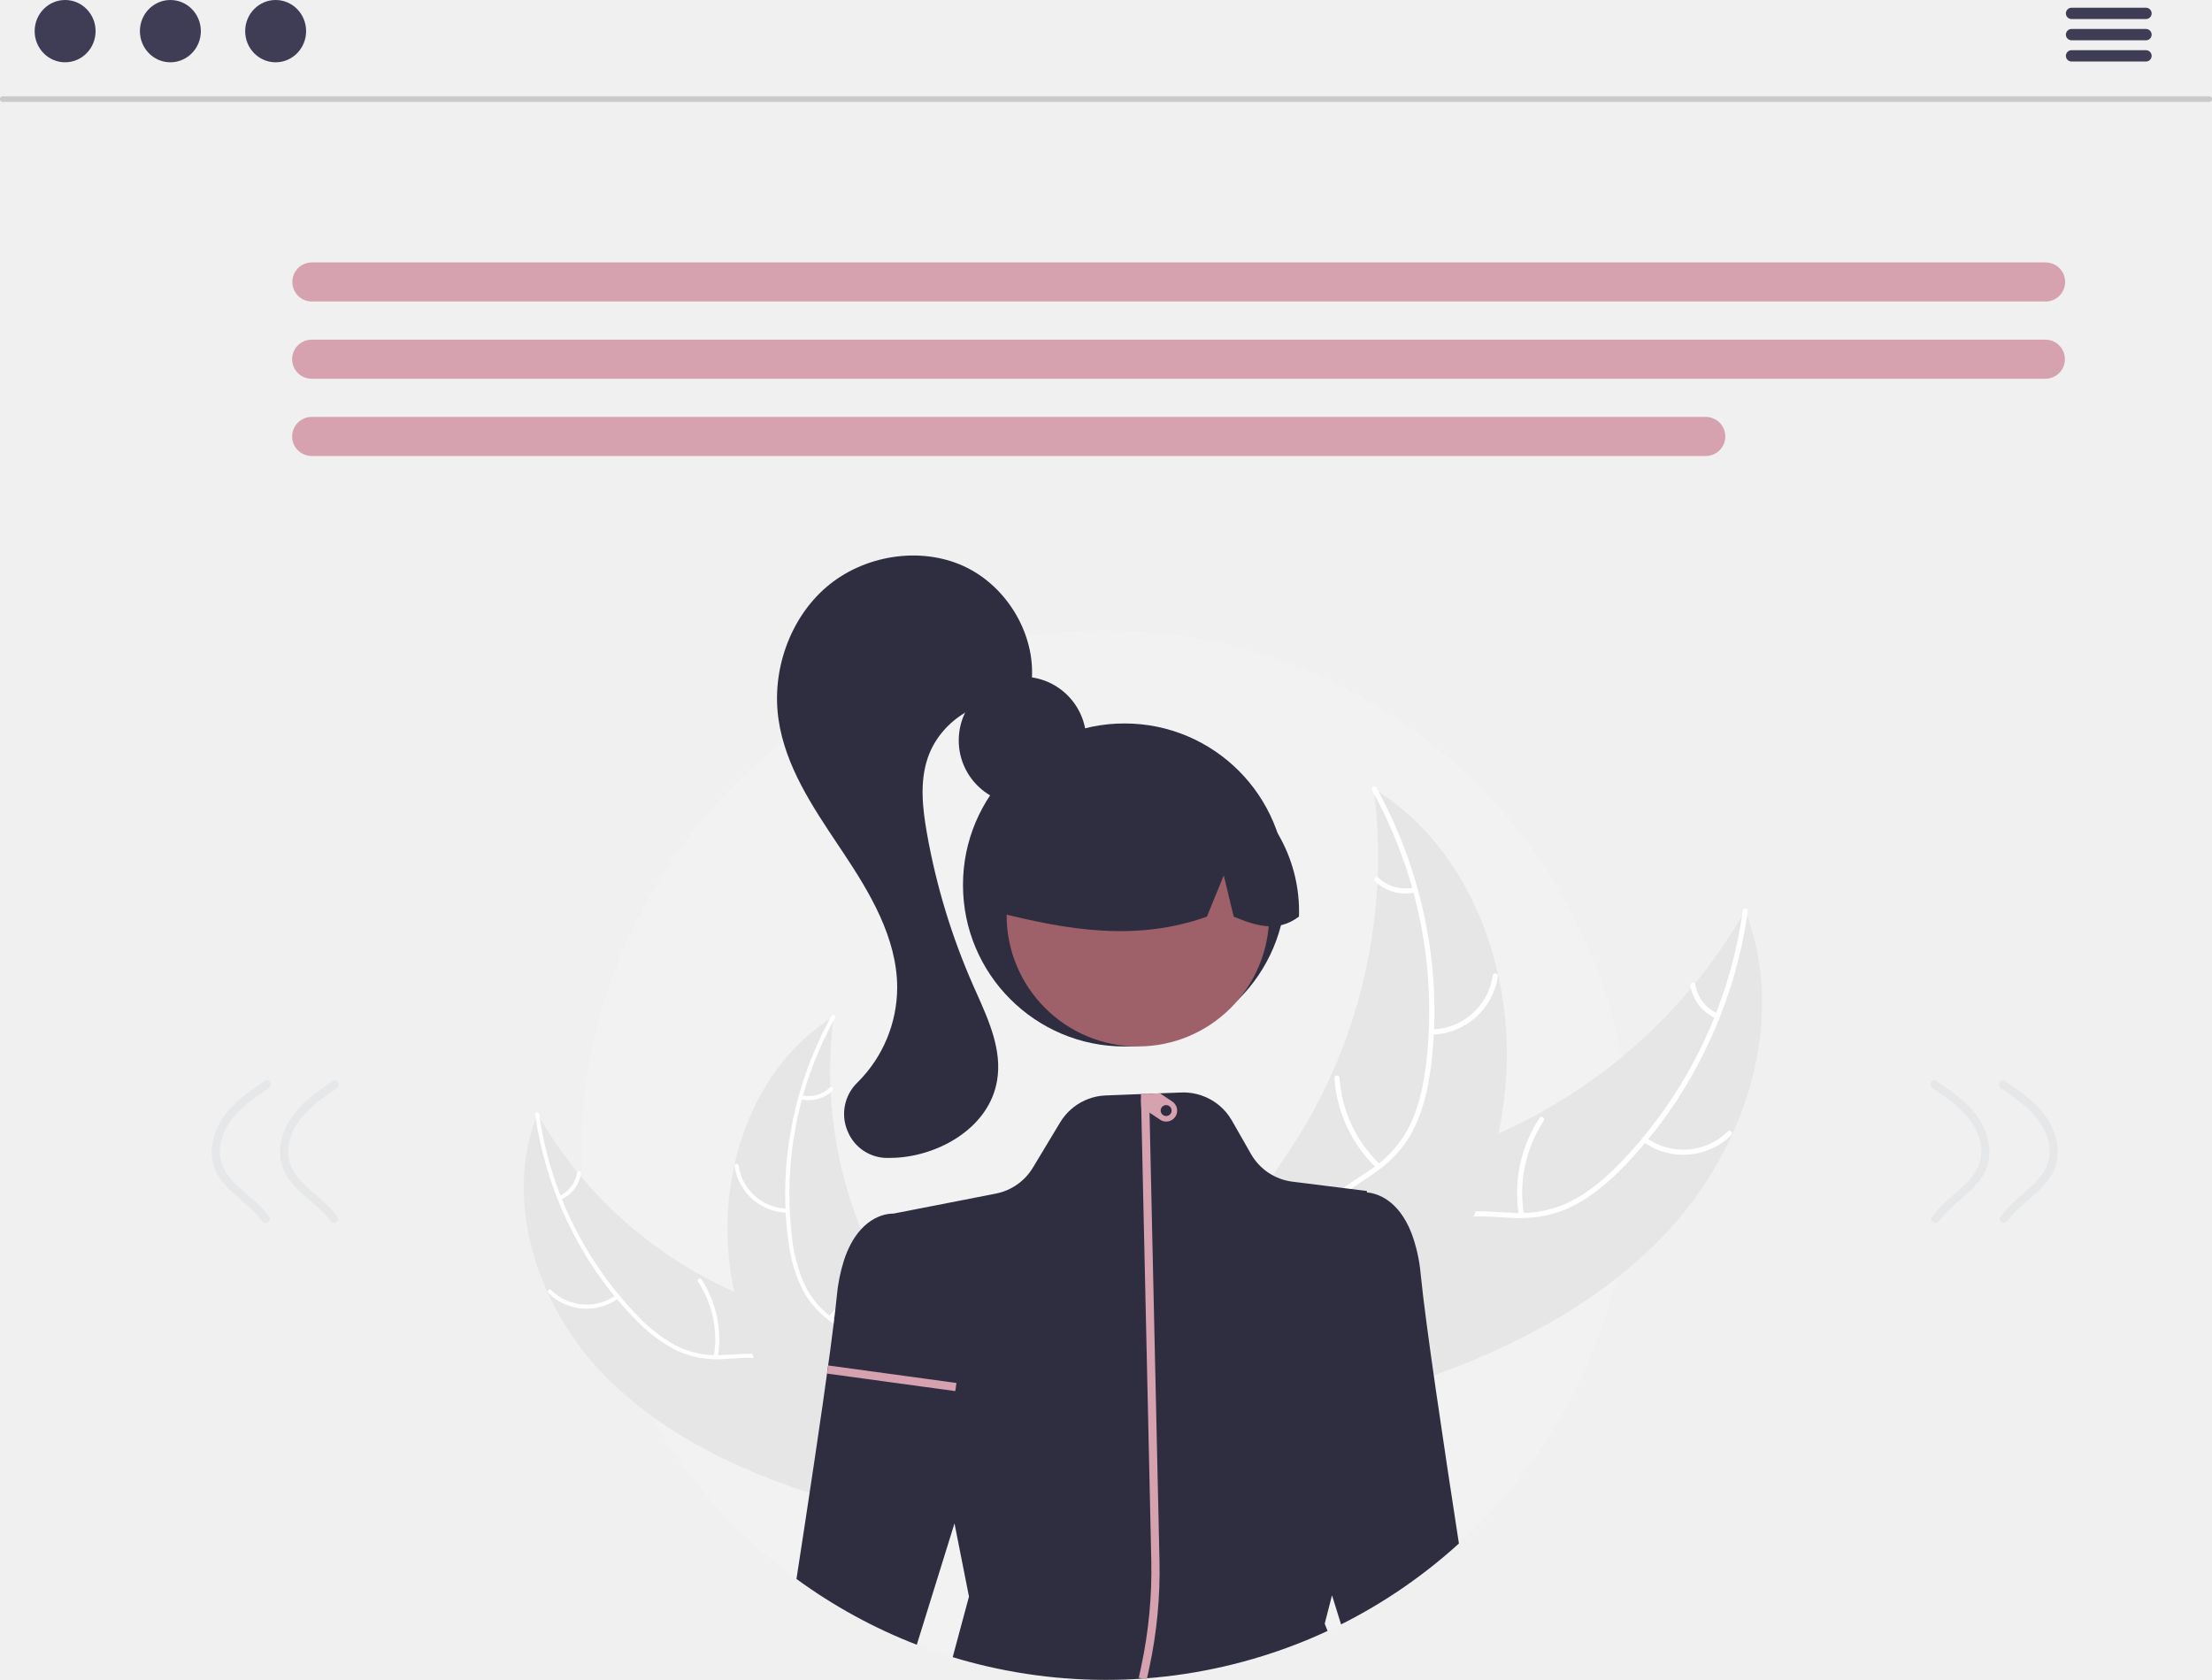
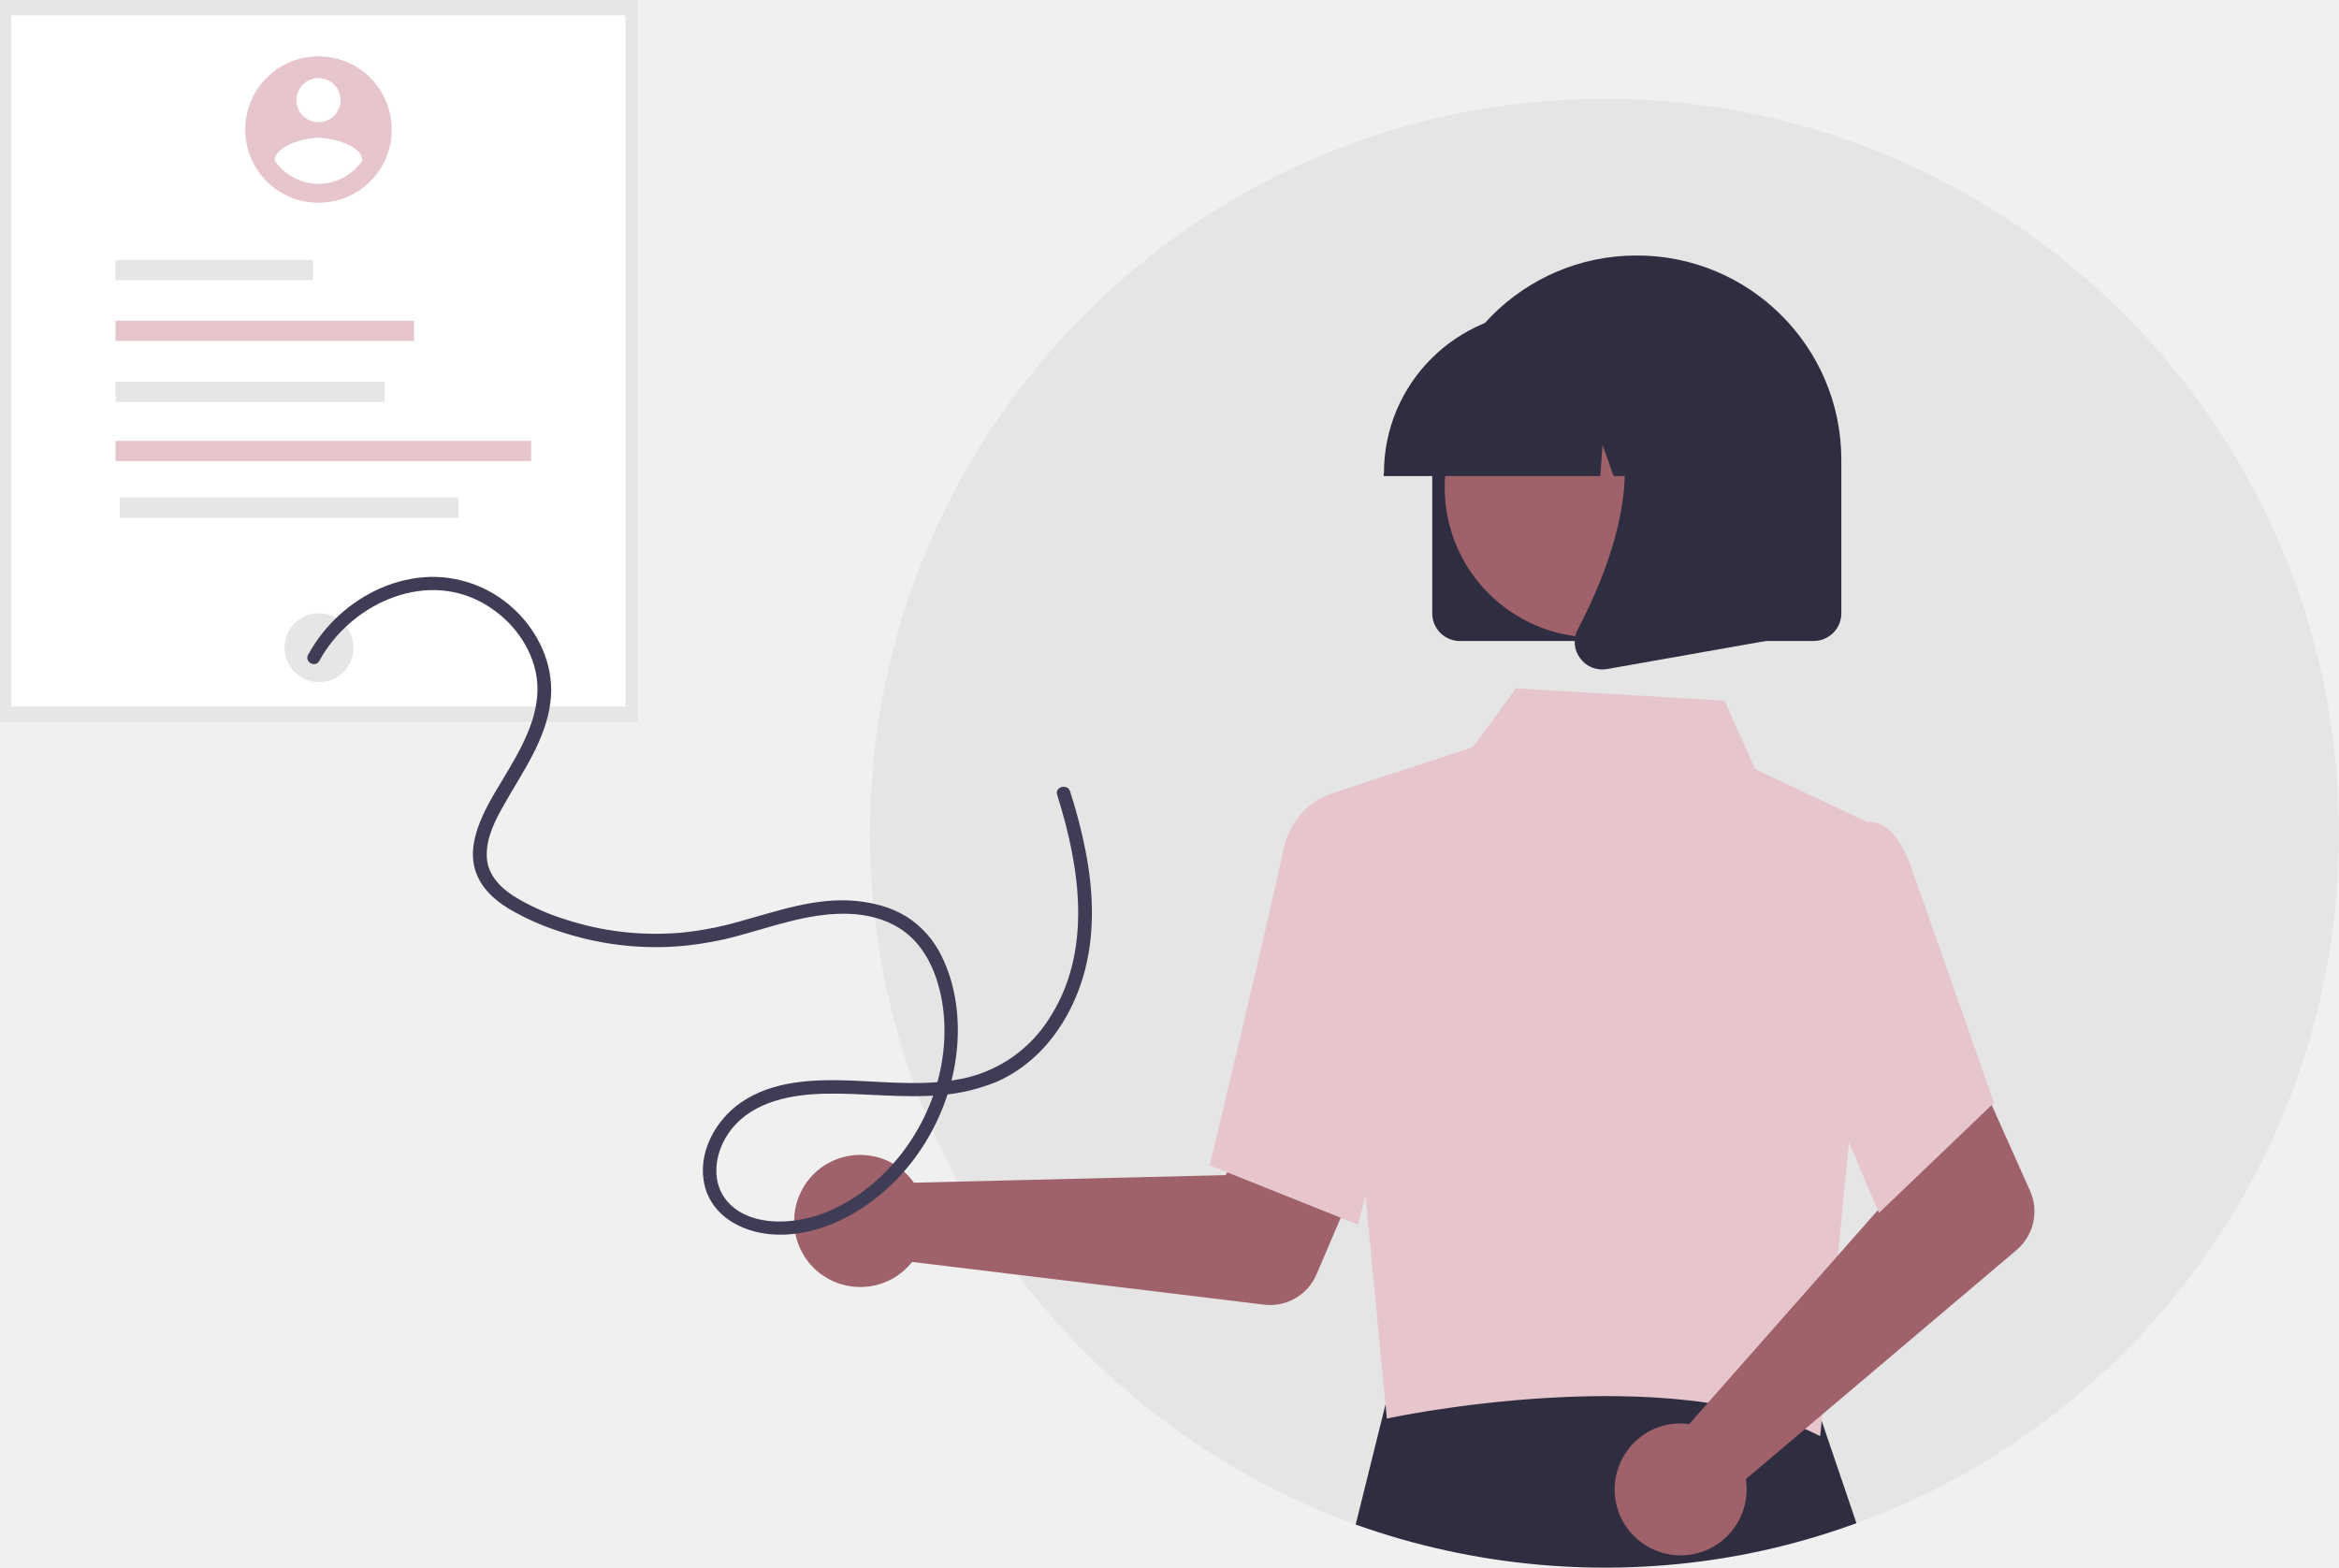
- <svg xmlns="http://www.w3.org/2000/svg" data-name="Layer 1" width="809.342" height="614.734" viewBox="0 0 809.342 614.734">
-   <path d="M791.997,565.367a192.184,192.184,0,0,1-105.99,171.7q-2.445,1.23-4.94,2.39a192.755,192.755,0,0,1-137.16,9.59q-6.675-2.04-13.14-4.54a192.057,192.057,0,0,1,39.53-368.86,193.87,193.87,0,0,1,29.7-2.28C706.037,373.367,791.997,459.327,791.997,565.367Z" transform="translate(-195.3291 -142.6328)" fill="#f2f2f2" />
-   <path d="M805.925,592.731c28.622-31.077,43.35-77.603,27.918-116.933A194.659,194.659,0,0,1,731.856,562.17c-16.653,6.053-35.805,11.052-44.851,26.288-5.629,9.48-6.028,21.347-3.477,32.072,2.551,10.726,7.791,20.59,12.98,30.318l.032,2.752C737.074,641.688,777.302,623.808,805.925,592.731Z" transform="translate(-195.3291 -142.6328)" fill="#e6e6e6" />
-   <path d="M832.981,476.008a166.381,166.381,0,0,1-44.719,92.083c-5.22,5.374-10.983,10.371-17.645,13.878a41.094,41.094,0,0,1-21.15,4.52c-6.84-.244-13.807-1.285-20.587.138-7.146,1.5-12.801,6.114-16.469,12.338-4.488,7.615-5.972,16.389-7.126,25.02-1.28,9.583-2.459,19.556-7.931,27.803-.663.999.926,1.97,1.588.972,9.521-14.349,6.313-32.672,12.731-48.143,2.995-7.219,8.183-13.579,15.947-15.766,6.789-1.912,13.975-.844,20.898-.537,7.269.322,14.189-.571,20.845-3.649,6.808-3.149,12.779-7.931,18.114-13.148a161.419,161.419,0,0,0,29.811-40.701A169.331,169.331,0,0,0,834.843,476.046c.166-1.184-1.697-1.214-1.862-.038Z" transform="translate(-195.3291 -142.6328)" fill="#fff" />
-   <path d="M796.537,560.426A24.962,24.962,0,0,0,828.771,558.024c.85-.844-.422-2.205-1.273-1.359a23.115,23.115,0,0,1-29.989,2.173c-.965-.71-1.931.882-.972,1.588Z" transform="translate(-195.3291 -142.6328)" fill="#fff" />
-   <path d="M752.918,587.07a48.113,48.113,0,0,1,7.258-34.304c.659-1.002-.93-1.972-1.588-.972a50.045,50.045,0,0,0-7.48,35.712c.2,1.184,2.009.741,1.81-.436Z" transform="translate(-195.3291 -142.6328)" fill="#fff" />
-   <path d="M823.758,513.516a14.13,14.13,0,0,1-8.136-10.657c-.185-1.186-1.994-.742-1.81.436a15.834,15.834,0,0,0,8.974,11.809.962.962,0,0,0,1.28-.308.936.936,0,0,0-.308-1.28Z" transform="translate(-195.3291 -142.6328)" fill="#fff" />
-   <path d="M697.926,431.197c.094.744.189,1.487.272,2.242a186.084,186.084,0,0,1,1.204,30.161c-.02.779-.052,1.568-.094,2.345A196.174,196.174,0,0,1,682.342,536.15a190.509,190.509,0,0,1-13.858,25.413c-7.261,11.196-16.024,22.758-19.072,35.329a32.682,32.682,0,0,0-.753,3.974l44.52,52.561c.161.069.311.148.472.217l1.682,2.18c.3-.399.603-.82.904-1.219.175-.231.34-.473.516-.704.114-.158.227-.316.338-.452.038-.052.076-.105.102-.147.112-.136.201-.274.3-.399q2.55-3.519,5.058-7.085c.012-.01.012-.01.014-.032,12.698-18.15,23.993-37.52,31.988-57.988.24-.616.493-1.241.713-1.881a181.789,181.789,0,0,0,8.346-28.468,160.71,160.71,0,0,0,2.424-16.079,133.641,133.641,0,0,0-2.5-41.71c-6.014-27.282-20.687-52.337-43.832-67.334C699.113,431.943,698.53,431.57,697.926,431.197Z" transform="translate(-195.3291 -142.6328)" fill="#e6e6e6" />
-   <path d="M697.359,431.881a166.381,166.381,0,0,1,19.735,100.447c-.933,7.434-2.525,14.894-5.733,21.705a41.094,41.094,0,0,1-14.166,16.343c-5.608,3.923-11.798,7.287-16.355,12.505-4.803,5.5-6.539,12.589-5.721,19.767,1.001,8.783,5.099,16.682,9.374,24.267,4.747,8.422,9.811,17.095,10.407,26.974.072,1.197,1.925,1.015,1.853-.18-1.037-17.189-14.631-29.887-18.82-46.104-1.955-7.567-1.641-15.769,3.241-22.189,4.269-5.614,10.65-9.088,16.363-13.011,5.998-4.119,10.985-8.999,14.446-15.464,3.54-6.613,5.428-14.027,6.547-21.404a161.419,161.419,0,0,0-.702-50.446,169.331,169.331,0,0,0-18.96-54.3c-.58-1.045-2.086.053-1.509,1.091Z" transform="translate(-195.3291 -142.6328)" fill="#fff" />
-   <path d="M719.085,521.225a24.962,24.962,0,0,0,24.291-21.325c.17-1.186-1.664-1.506-1.835-.319a23.115,23.115,0,0,1-22.637,19.79c-1.198.014-1.011,1.867.18,1.853Z" transform="translate(-195.3291 -142.6328)" fill="#fff" />
-   <path d="M700.3,568.76A48.113,48.113,0,0,1,685.441,537.001c-.076-1.197-1.93-1.015-1.853.18a50.045,50.045,0,0,0,15.529,33.017c.872.825,2.051-.618,1.183-1.438Z" transform="translate(-195.3291 -142.6328)" fill="#fff" />
-   <path d="M712.577,467.381a14.13,14.13,0,0,1-12.912-3.611c-.862-.835-2.039.608-1.183,1.438a15.834,15.834,0,0,0,14.276,4.026.962.962,0,0,0,.837-1.017.936.936,0,0,0-1.017-.837Z" transform="translate(-195.3291 -142.6328)" fill="#fff" />
-   <path d="M1003.657,179.933H196.343a1.036,1.036,0,0,1,0-2.072h807.315a1.036,1.036,0,0,1,0,2.072Z" transform="translate(-195.3291 -142.6328)" fill="#cacaca" />
-   <ellipse cx="23.826" cy="11.397" rx="11.149" ry="11.397" fill="#3f3d56" />
-   <ellipse cx="62.339" cy="11.397" rx="11.149" ry="11.397" fill="#3f3d56" />
-   <ellipse cx="100.853" cy="11.397" rx="11.149" ry="11.397" fill="#3f3d56" />
-   <path d="M980.582,149.604h-27.365a2.073,2.073,0,0,1,0-4.144h27.365a2.073,2.073,0,0,1,0,4.144Z" transform="translate(-195.3291 -142.6328)" fill="#3f3d56" />
-   <path d="M980.582,157.375h-27.365a2.073,2.073,0,0,1,0-4.144h27.365a2.073,2.073,0,0,1,0,4.144Z" transform="translate(-195.3291 -142.6328)" fill="#3f3d56" />
-   <path d="M980.582,165.146h-27.365a2.073,2.073,0,0,1,0-4.144h27.365a2.073,2.073,0,0,1,0,4.144Z" transform="translate(-195.3291 -142.6328)" fill="#3f3d56" />
-   <path d="M414.21,643.487c-22.836-24.794-34.586-61.915-22.274-93.293a155.305,155.305,0,0,0,81.368,68.91c13.286,4.83,28.567,8.818,35.784,20.974,4.491,7.564,4.809,17.031,2.774,25.588-2.035,8.558-6.216,16.427-10.356,24.189l-.026,2.196C469.141,682.546,437.046,668.281,414.21,643.487Z" transform="translate(-195.3291 -142.6328)" fill="#e6e6e6" />
-   <path d="M392.623,550.361a132.744,132.744,0,0,0,35.678,73.467,57.164,57.164,0,0,0,14.078,11.072,32.786,32.786,0,0,0,16.874,3.606c5.457-.195,11.016-1.026,16.425.11a20.075,20.075,0,0,1,13.139,9.844c3.581,6.076,4.765,13.076,5.685,19.961,1.022,7.645,1.962,15.602,6.328,22.183.529.797-.739,1.571-1.267.775-7.596-11.448-5.036-26.067-10.157-38.41-2.389-5.759-6.529-10.834-12.723-12.578-5.417-1.526-11.15-.674-16.673-.429a34.986,34.986,0,0,1-16.631-2.912,52.847,52.847,0,0,1-14.452-10.49,128.785,128.785,0,0,1-23.785-32.472,135.098,135.098,0,0,1-14.005-43.698c-.132-.944,1.354-.968,1.486-.03Z" transform="translate(-195.3291 -142.6328)" fill="#fff" />
-   <path d="M421.7,617.712a19.916,19.916,0,0,1-25.718-1.916c-.678-.674.337-1.759,1.016-1.085a18.442,18.442,0,0,0,23.926,1.734c.77-.567,1.541.704.775,1.267Z" transform="translate(-195.3291 -142.6328)" fill="#fff" />
-   <path d="M456.5,638.97a38.386,38.386,0,0,0-5.79-27.369c-.526-.799.742-1.574,1.267-.775a39.927,39.927,0,0,1,5.967,28.492c-.16.944-1.603.592-1.444-.348Z" transform="translate(-195.3291 -142.6328)" fill="#fff" />
-   <path d="M399.982,580.286a11.273,11.273,0,0,0,6.491-8.503c.148-.946,1.591-.592,1.444.348a12.633,12.633,0,0,1-7.16,9.422.768.768,0,0,1-1.021-.246.747.747,0,0,1,.246-1.021Z" transform="translate(-195.3291 -142.6328)" fill="#fff" />
-   <path d="M500.375,514.609c-.075.593-.151,1.187-.217,1.789a148.464,148.464,0,0,0-.96,24.064c.016.622.041,1.251.075,1.871a156.514,156.514,0,0,0,13.536,56.011,151.995,151.995,0,0,0,11.056,20.276c5.793,8.933,12.784,18.157,15.216,28.187a26.075,26.075,0,0,1,.601,3.171L504.162,691.912c-.129.055-.248.118-.377.173l-1.342,1.739c-.24-.318-.481-.654-.721-.972-.14-.184-.272-.378-.411-.562-.091-.126-.181-.252-.27-.36-.03-.042-.06-.084-.081-.118-.089-.108-.16-.218-.24-.318q-2.034-2.807-4.036-5.653c-.01-.008-.01-.008-.011-.026-10.131-14.481-19.142-29.935-25.521-46.265-.192-.491-.393-.99-.569-1.501a145.036,145.036,0,0,1-6.658-22.713,128.218,128.218,0,0,1-1.934-12.829,106.623,106.623,0,0,1,1.994-33.277c4.798-21.767,16.505-41.757,34.971-53.722C499.428,515.204,499.893,514.907,500.375,514.609Z" transform="translate(-195.3291 -142.6328)" fill="#e6e6e6" />
-   <path d="M500.827,515.154a132.744,132.744,0,0,0-15.745,80.14,57.164,57.164,0,0,0,4.574,17.317,32.786,32.786,0,0,0,11.302,13.039c4.474,3.13,9.413,5.814,13.048,9.977a20.075,20.075,0,0,1,4.564,15.771c-.799,7.007-4.068,13.309-7.479,19.361-3.787,6.719-7.828,13.639-8.303,21.521-.058.955-1.536.81-1.479-.144.828-13.714,11.673-23.845,15.015-36.783,1.56-6.037,1.31-12.581-2.586-17.703-3.406-4.479-8.497-7.251-13.055-10.381a34.985,34.985,0,0,1-11.526-12.338,52.847,52.847,0,0,1-5.223-17.077,128.785,128.785,0,0,1,.56-40.247,135.098,135.098,0,0,1,15.127-43.322c.463-.834,1.664.042,1.204.871Z" transform="translate(-195.3291 -142.6328)" fill="#fff" />
-   <path d="M483.493,586.437a19.916,19.916,0,0,1-19.38-17.014c-.136-.946,1.328-1.202,1.464-.254a18.442,18.442,0,0,0,18.06,15.79c.956.011.807,1.49-.144,1.479Z" transform="translate(-195.3291 -142.6328)" fill="#fff" />
-   <path d="M498.481,624.362a38.386,38.386,0,0,0,11.855-25.339c.061-.955,1.54-.81,1.479.144a39.927,39.927,0,0,1-12.39,26.342c-.696.658-1.636-.493-.944-1.147Z" transform="translate(-195.3291 -142.6328)" fill="#fff" />
-   <path d="M488.686,543.478a11.273,11.273,0,0,0,10.302-2.881c.687-.667,1.627.485.944,1.147a12.633,12.633,0,0,1-11.39,3.212.768.768,0,0,1-.667-.811.747.747,0,0,1,.811-.667Z" transform="translate(-195.3291 -142.6328)" fill="#fff" />
-   <path d="M943.786,252.97H309.448a7.153,7.153,0,1,1,0-14.307H943.786a7.153,7.153,0,1,1,0,14.307Z" transform="translate(-195.3291 -142.6328)" fill="#d7a2af" />
-   <path d="M943.786,281.237H309.448a7.154,7.154,0,1,1,0-14.307H943.786a7.154,7.154,0,0,1,0,14.307Z" transform="translate(-195.3291 -142.6328)" fill="#d7a2af" />
-   <path d="M819.526,309.503H309.448a7.154,7.154,0,1,1,0-14.307H819.526a7.154,7.154,0,0,1,0,14.307Z" transform="translate(-195.3291 -142.6328)" fill="#d7a2af" />
-   <path d="M902.333,540.776c7.149,4.853,15.096,10.313,17.4,19.171a14.569,14.569,0,0,1-1.484,11.335c-1.835,3.058-4.568,5.461-7.234,7.776-3.167,2.751-6.36,5.454-8.817,8.888-1.125,1.573,1.475,3.072,2.59,1.514,4.556-6.367,12.127-9.974,16.137-16.806,4.742-8.081,1.577-17.664-4.299-24.206-3.667-4.082-8.266-7.2-12.778-10.263-1.602-1.087-3.104,1.511-1.514,2.59Z" transform="translate(-195.3291 -142.6328)" fill="#e6e7e8" />
-   <path d="M927.333,540.776c7.149,4.853,15.096,10.313,17.4,19.171a14.569,14.569,0,0,1-1.484,11.335c-1.835,3.058-4.568,5.461-7.234,7.776-3.167,2.751-6.36,5.454-8.817,8.888-1.125,1.573,1.475,3.072,2.59,1.514,4.556-6.367,12.127-9.974,16.136-16.806,4.742-8.081,1.578-17.664-4.299-24.206-3.667-4.082-8.266-7.2-12.778-10.263-1.602-1.087-3.104,1.511-1.514,2.59Z" transform="translate(-195.3291 -142.6328)" fill="#e6e7e8" />
-   <path d="M318.681,540.776c-7.149,4.853-15.096,10.313-17.4,19.171a14.569,14.569,0,0,0,1.484,11.335c1.835,3.058,4.568,5.461,7.234,7.776,3.167,2.751,6.36,5.454,8.817,8.888,1.125,1.573-1.475,3.072-2.59,1.514-4.556-6.367-12.127-9.974-16.137-16.806-4.742-8.081-1.577-17.664,4.299-24.206,3.667-4.082,8.266-7.2,12.778-10.263,1.602-1.087,3.104,1.511,1.514,2.59Z" transform="translate(-195.3291 -142.6328)" fill="#e6e7e8" />
-   <path d="M293.681,540.776c-7.149,4.853-15.096,10.313-17.4,19.171a14.569,14.569,0,0,0,1.484,11.335c1.835,3.058,4.568,5.461,7.234,7.776,3.167,2.751,6.36,5.454,8.817,8.888,1.125,1.573-1.475,3.072-2.59,1.514-4.556-6.367-12.127-9.974-16.136-16.806-4.742-8.081-1.578-17.664,4.299-24.206,3.667-4.082,8.266-7.2,12.778-10.263,1.602-1.087,3.104,1.511,1.514,2.59Z" transform="translate(-195.3291 -142.6328)" fill="#e6e7e8" />
-   <circle cx="374.121" cy="270.959" r="23.33" fill="#2f2e41" />
-   <circle cx="411.449" cy="323.842" r="59.104" fill="#2f2e41" />
-   <circle cx="416.34" cy="334.902" r="48.028" fill="#9e616a" />
-   <path d="M644.285,428.577a55.015,55.015,0,0,0-83.642,48.014c24.473,6.144,50.183,10.847,76.282,1.47l6.163-15.084,3.634,15.096c7.948,3.249,15.916,5.997,23.885-.031A56.173,56.173,0,0,0,644.285,428.577Z" transform="translate(-195.3291 -142.6328)" fill="#2f2e41" />
-   <path d="M520.191,566.367h-.063a15.66,15.66,0,0,1-14.709-9.889,15.998,15.998,0,0,1,3.652-17.733l.27-.268a49.096,49.096,0,0,0,14.257-34.421c.011-18.219-10.188-35.057-19.748-49.409l-1.762-2.64c-9.528-14.253-19.38-28.991-21.888-45.969-2.663-18.031,4.165-37.062,17.394-48.486,13.731-11.856,34.433-15.043,50.343-7.749,16.49,7.561,27.098,26.397,24.674,43.813l-.025.181-5.795,5.213-.213-.016c-13.722-1.058-27.39,7.983-31.806,21.011-2.974,8.77-1.904,18.379-.307,27.457a242.684,242.684,0,0,0,16.962,55.836q.6,1.361,1.215,2.732c4.593,10.284,9.342,20.918,7.523,31.933-2.875,17.407-21.351,27.594-37.276,28.34Q521.537,566.368,520.191,566.367Z" transform="translate(-195.3291 -142.6328)" fill="#2f2e41" />
-   <path d="M729.127,707.467a192.587,192.587,0,0,1-43.12,29.6l-3.31-10.66-2.67,10.39,1.04,2.66c-1.15.54-2.31,1.06-3.47,1.57q-1.485.66-2.97,1.29a192.837,192.837,0,0,1-114.76,10.84c-1.01-.21-2.01-.43-3.01-.66-4.37-1-8.69-2.16-12.95-3.45l5.96-22.16-5.3-26.79-13.8,44.41a191.752,191.752,0,0,1-44.02-24.08c4.24-27.41,9.21-60.31,12.28-83.08,1.11-8.32,1.97-15.28,2.45-20.14a61.936,61.936,0,0,1,2.66-13.41,36.556,36.556,0,0,1,2.59-6.1c.22-.43.46-.84.7-1.24.23-.39.47-.76.72-1.12,6.14-9.15,14.02-8.59,14.02-8.59l23.52-4.59,7.35-1.44,2.99-.58,3.66-.72a20.377,20.377,0,0,0,13.55-9.48l9.99-16.59a20.452,20.452,0,0,1,8.96-8.01c.45-.2.91-.39,1.37-.57a20.202,20.202,0,0,1,6.34-1.27l14.14-.55,5.72-.23,7.81-.3a20.014,20.014,0,0,1,5.48.54h.01c.63.15,1.23.32,1.84.53a20.354,20.354,0,0,1,11.17,9.2l6.98,12.24a20.387,20.387,0,0,0,15.19,10.13l2.68.33,3.01.38,7.61.95,13.9,1.74.03.53c2.66.21,10.24,1.77,15.32,12.6.34.71.66,1.47.97,2.26a57.827,57.827,0,0,1,3.37,14.92c.03.22.05.44.07.66C716.897,626.757,723.487,670.947,729.127,707.467Z" transform="translate(-195.3291 -142.6328)" fill="#2f2e41" />
-   <path d="M615.876,752.787l-.949,4.43-2.93-.63.871-4.063a168.288,168.288,0,0,0,3.7-39.028l-3.682-165.739-.07-2.98-.04-1.81,1.52-.03,1.48-.03.15,6.88,3.642,164.007A168.289,168.289,0,0,1,615.876,752.787Z" transform="translate(-195.3291 -142.6328)" fill="#d7a2af" />
-   <polygon points="303.018 499.674 345.198 505.434 348.148 505.834 349.948 506.084 349.738 507.584 349.528 509.054 342.708 508.124 302.608 502.644 303.018 499.674" fill="#d7a2af" />
-   <path d="M624.227,545.707l-4.47-2.99-5.46.22-.26.01-1.22,1.83.07,2.98,3.04,2.03,3.85,2.57a4.001,4.001,0,1,0,4.45-6.65Zm-.56,4.44a2.001,2.001,0,1,1-.55-2.78A2.009,2.009,0,0,1,623.667,550.147Z" transform="translate(-195.3291 -142.6328)" fill="#d7a2af" />
+ <svg xmlns="http://www.w3.org/2000/svg" version="1.1" id="Capa_1" x="0px" y="0px" viewBox="0 0 1050.9 704.4" style="enable-background:new 0 0 1050.9 704.4;" xml:space="preserve">
+   <style type="text/css">
+ 	.st0{fill:#E5E5E5;}
+ 	.st1{fill:#2F2E41;}
+ 	.st2{fill:#E6E6E6;}
+ 	.st3{fill:#FFFFFF;}
+ 	.st4{fill:#E7C5CD;}
+ 	.st5{fill:#9F616A;}
+ 	.st6{fill:#3F3D56;}
+ </style>
+   <path class="st0" d="M1050.9,374.4c0,142.5-90.3,263.9-216.8,310c-19.2,7-39.1,12.3-59.3,15.6c-55.6,9.1-112.7,3.9-165.7-15.1  c-127.3-45.8-218.2-167.6-218.2-310.6c0-182.2,147.8-329.9,330-329.9c68.9-0.1,136,21.4,192,61.6  C996.4,165.8,1050.9,263.7,1050.9,374.4z" />
+   <path class="st1" d="M834.1,684.4c-19.2,7-39.1,12.3-59.3,15.6c-55.6,9.1-112.7,3.9-165.7-15l15.2-61.2l0.9-3.7l31.1,0.1l156.2,0.6  l2,5.9L834.1,684.4z" />
+   <rect id="effaf695-3865-40c6-8918-ced0238239c2" class="st2" width="286.7" height="324.4" />
+   <rect id="f33d627f-c769-4bde-9d74-ef156faf640e" x="5.1" y="6.9" class="st3" width="275.9" height="310.6" />
+   <ellipse id="b5fd4af9-5b07-4da2-8ccf-5b3d4ac887f6" transform="matrix(7.088905e-02 -0.9975 0.9975 7.088905e-02 -157.0842 413.32)" class="st2" cx="143.3" cy="291" rx="15.5" ry="15.5" />
+   <rect id="f05405a0-af73-4807-bbd1-d761cdd06c65" x="51.9" y="116.8" class="st2" width="88.8" height="9.1" />
+   <rect id="a05e4a04-50b7-46b0-b842-8db21044ae7a" x="51.9" y="144.1" class="st4" width="134.1" height="9.1" />
+   <rect id="bdce3bac-3998-4a72-bc14-4aa79023038d" x="51.9" y="171.5" class="st2" width="120.9" height="9.1" />
+   <rect id="e1177af0-2f80-4461-b67e-43945f3b6fee" x="51.9" y="198.1" class="st4" width="186.7" height="9.1" />
+   <rect id="b290cdc3-2096-427b-bfd4-6b657da823ea" x="53.8" y="223.5" class="st2" width="152.2" height="9.1" />
+   <g id="b96c6486-fa38-4cba-8e5e-13dca7f44a0c">
+     <path id="b0fbfc35-67c9-42b4-b2fe-33d0d7288754-222" class="st5" d="M407.6,527.8c1.1,1.1,2.1,2.3,3,3.6l140.1-3.4l16.3-29.9   l48.3,18.8l-23.8,55.7c-3.9,9.2-13.5,14.8-23.5,13.6L409.8,567c-10.2,12.9-28.8,15-41.7,4.9c-12.9-10.2-15-28.8-4.9-41.7   c10.2-12.9,28.8-15,41.7-4.9C405.8,526.1,406.7,526.9,407.6,527.8L407.6,527.8z" />
+     <path id="a6a8f1c9-3ab8-4f6f-ba9b-45acc2f7af89-223" class="st4" d="M596.2,357.2l65.6-21.5l19.3-26.4l93.7,5.5l13.8,30.8l50,23.6   l-7.7,142.6l-13.1,133.5c-67.6-35-193.6-8.3-194.7-7.9L596.2,357.2z" />
+     <path id="fc06e97d-785e-4845-9aa0-60a5889f9ce3-224" class="st4" d="M610.2,550.3l-66.7-26.7l0.3-1.2   c0.3-1.2,28.7-119.8,32.4-138.9c3.9-19.9,18.3-25.4,18.9-25.6l0.4-0.2l26.4,8l11.6,91.1L610.2,550.3z" />
+     <path id="b248559b-61d8-49e2-8eef-81cc9521c19e-225" class="st5" d="M754.2,639.6c1.6,0,3.1,0,4.7,0.3l92.7-105.1l-10.8-32.3   l46.6-22.7l24.7,55.3c4.1,9.2,1.6,20-6,26.5L784.4,664.6c2.5,16.2-8.6,31.4-24.7,33.9c-16.2,2.5-31.4-8.6-33.9-24.7   c-2.5-16.2,8.6-31.4,24.7-33.9C751.8,639.7,753,639.6,754.2,639.6L754.2,639.6z" />
+     <path id="b0e9bc84-32e8-4599-bd8d-d35670d3692b-226" class="st4" d="M844.2,545l-38.7-91l15.1-63.4l16.3-20.5c2.4-1,5.1-1,7.5,0.1   c6,2.4,11.1,9.8,15.2,22l36.3,103.3L844.2,545z" />
+     <path id="b58b0f1b-b11b-4f57-8de2-a939101b4938-227" class="st1" d="M643.5,275.6V207c-0.2-50.8,40.9-92.1,91.6-92.2   c50.8-0.2,92.1,40.9,92.2,91.6c0,0,0,0,0,0c0,0.2,0,0.4,0,0.6v68.6c0,6.8-5.5,12.3-12.3,12.4H655.9   C649,288,643.5,282.4,643.5,275.6z" />
+     <circle id="ba54abe3-4119-45e5-b5c1-150877d750f7" class="st5" cx="716.5" cy="219" r="67.4" />
+     <path id="b6bcc4bf-1738-426f-8fbf-3ee273a728b5-228" class="st1" d="M621.8,212.5c0-40.1,32.6-72.7,72.7-72.7h13.7   c40.1,0,72.7,32.6,72.7,72.7v1.4h-29l-9.9-27.7l-2,27.7h-15l-5-14l-1,14h-97.3V212.5z" />
+     <path id="be96ad09-85ff-4345-abef-5a49918f7c18-229" class="st1" d="M709.9,295.7c-2.8-3.8-3.2-8.8-1-12.9   c14.5-27.7,34.9-78.8,7.9-110.3l-1.9-2.3h78.5V288l-71.3,12.6c-0.7,0.1-1.5,0.2-2.2,0.2C715.9,300.8,712.2,298.9,709.9,295.7   L709.9,295.7z" />
+   </g>
+   <g id="b2dad932-78e1-44e1-9682-073c8202f887">
+     <path id="e043db59-b600-449e-8c52-e1eb73379667-230" class="st4" d="M143.1,25.3c-18.2,0-32.9,14.7-32.9,32.9   c0,18.2,14.7,32.9,32.9,32.9c18.2,0,32.9-14.7,32.9-32.9v0C176,40,161.2,25.3,143.1,25.3C143.1,25.3,143.1,25.3,143.1,25.3   L143.1,25.3z M143.1,35.1c5.4,0,9.9,4.4,9.9,9.9s-4.4,9.9-9.9,9.9c-5.4,0-9.9-4.4-9.9-9.9l0,0C133.2,39.5,137.6,35.1,143.1,35.1z    M143.1,82.6c-7.9,0-15.3-4-19.7-10.5c0.2-6.6,13.2-10.2,19.7-10.2s19.6,3.6,19.7,10.2C158.4,78.6,151,82.6,143.1,82.6L143.1,82.6z   " />
+   </g>
+   <path id="bcfa45dc-2c5a-4ac5-8376-9a2a23e225d0-231" class="st6" d="M143.5,296.9c13.5-24.8,46-40.6,72.6-26.4  c12,6.4,21.5,17.7,24.5,31c3.5,15.5-3.9,30.3-11.5,43.3c-4.1,7.1-8.7,14-12.1,21.4c-3.5,7.7-6.1,16.6-3.4,25  c2.4,7.6,8.4,13.1,15,17.1c7.3,4.3,15,7.7,23.1,10.3c16.6,5.5,34.1,7.8,51.5,6.7c8.7-0.6,17.3-2,25.7-4.1c8.9-2.3,17.7-5.2,26.7-7.4  c15-3.7,32-5.6,46.2,1.9c13.8,7.3,19.9,22.4,21.9,37.2c3.5,27.2-7.3,55.5-26.8,74.6c-9.4,9.2-21.1,16.7-34,19.8  c-11.2,2.7-25.6,2.5-34.5-5.8c-9.9-9.3-7.6-24.3,0.3-34.2c10.1-12.6,27.1-15.6,42.4-15.9c17.3-0.3,34.6,2.2,52,0.6  c8.5-0.7,16.7-2.7,24.6-5.9c6.9-3,13.1-7.3,18.5-12.5c10.7-10.4,17.9-24.2,21.5-38.6c4.3-17.3,3.4-35.5,0-52.9  c-1.8-9-4.1-17.8-6.9-26.5c-1.2-3.7-7-2.1-5.8,1.6c10.3,32.7,16.1,70.6-3.9,100.9c-8.3,12.9-21.1,22.1-35.9,25.9  c-17.3,4.3-35.4,2.2-52.9,1.5c-16.7-0.6-35,0-49.3,9.8c-11.7,8-19.9,23.1-16.4,37.4c3.4,13.8,16.7,20.8,29.9,21.9  c13.9,1.1,27.6-3.5,39.3-10.8c24.3-15.2,40.5-41.9,43.9-70.2c1.8-14.8,0-30.7-6.7-44.1c-3.5-7.3-9-13.4-15.8-17.7  c-6.8-4.2-14.7-6.2-22.6-7c-17.9-1.7-35.2,4.5-52.2,9.2c-8.7,2.5-17.6,4.2-26.6,5.1c-8.8,0.7-17.6,0.6-26.3-0.4  c-8.7-1-17.2-2.9-25.5-5.6c-8.1-2.5-15.9-6-23.1-10.4c-6.4-4.1-11.9-9.9-12.2-17.9c-0.3-8.6,4-16.7,8.2-24  c8.2-14.4,18.3-28.5,20.4-45.3c1.9-14.7-4.1-29.3-14.3-39.8c-10.4-10.8-24.8-16.8-39.7-16.5c-15.2,0.4-29.7,7-40.9,17.2  c-5.5,5-10.2,11-13.8,17.5C136.4,297.3,141.6,300.3,143.5,296.9L143.5,296.9z" />
</svg>
